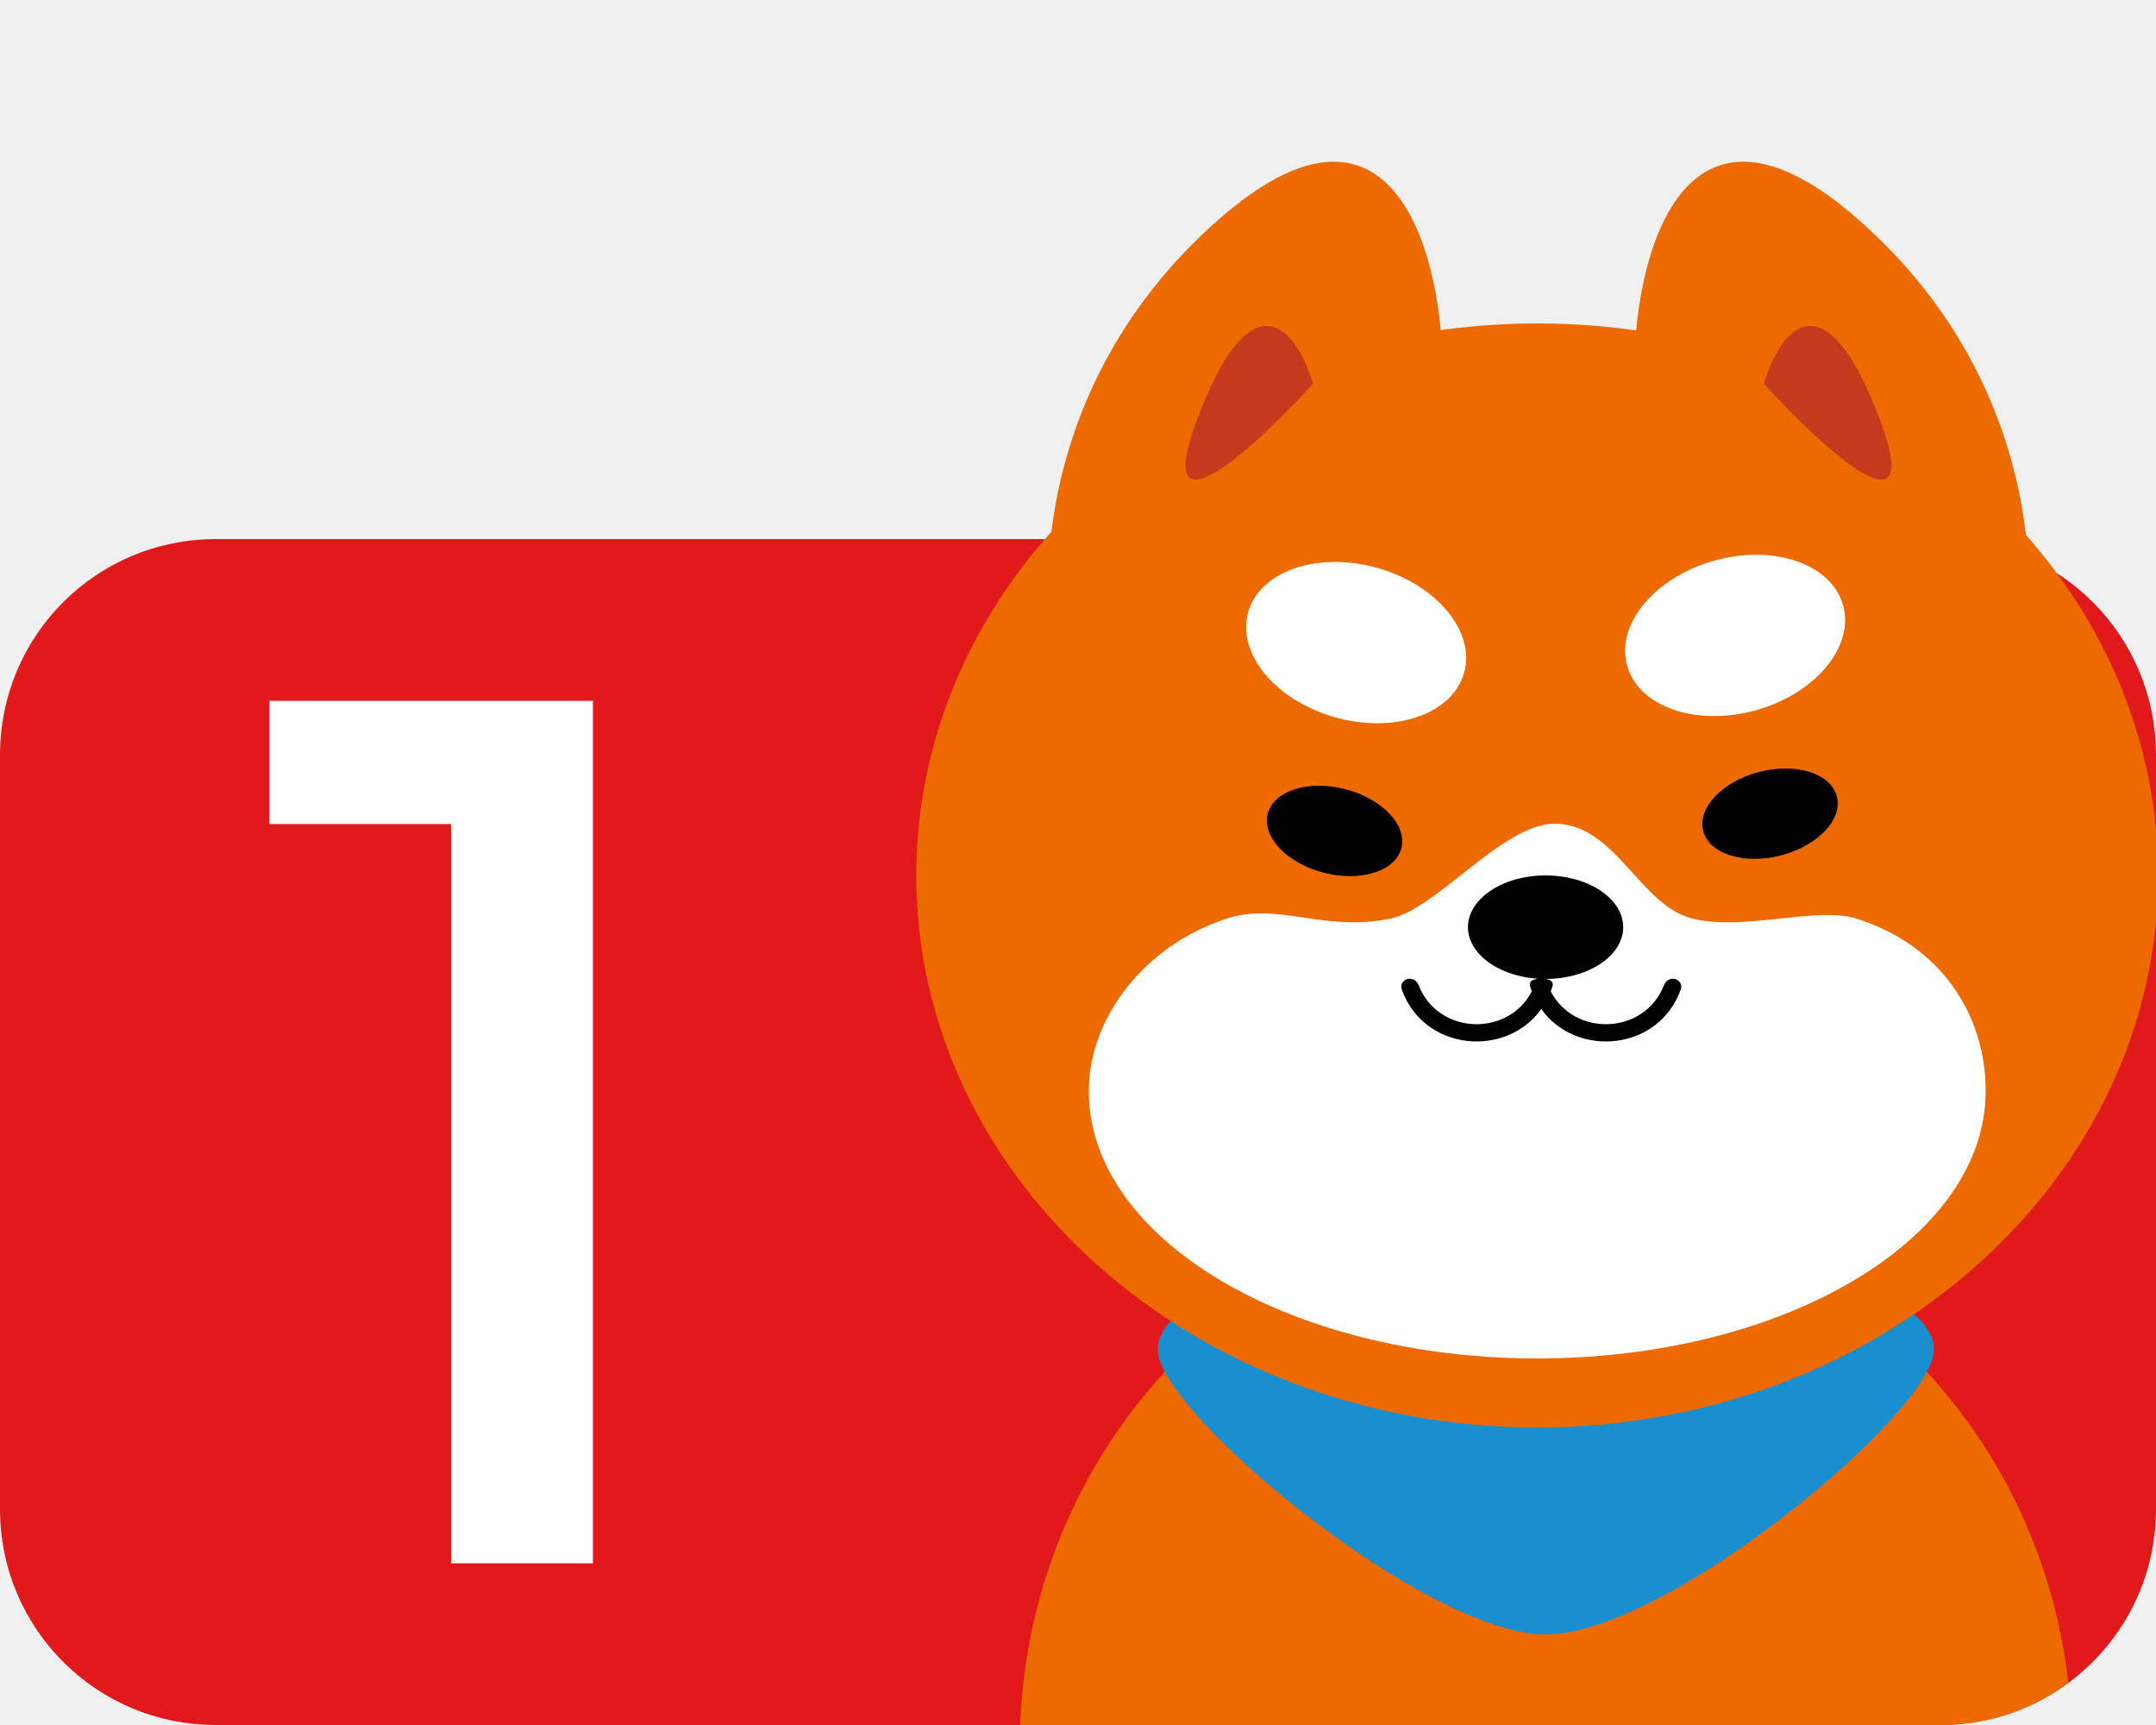
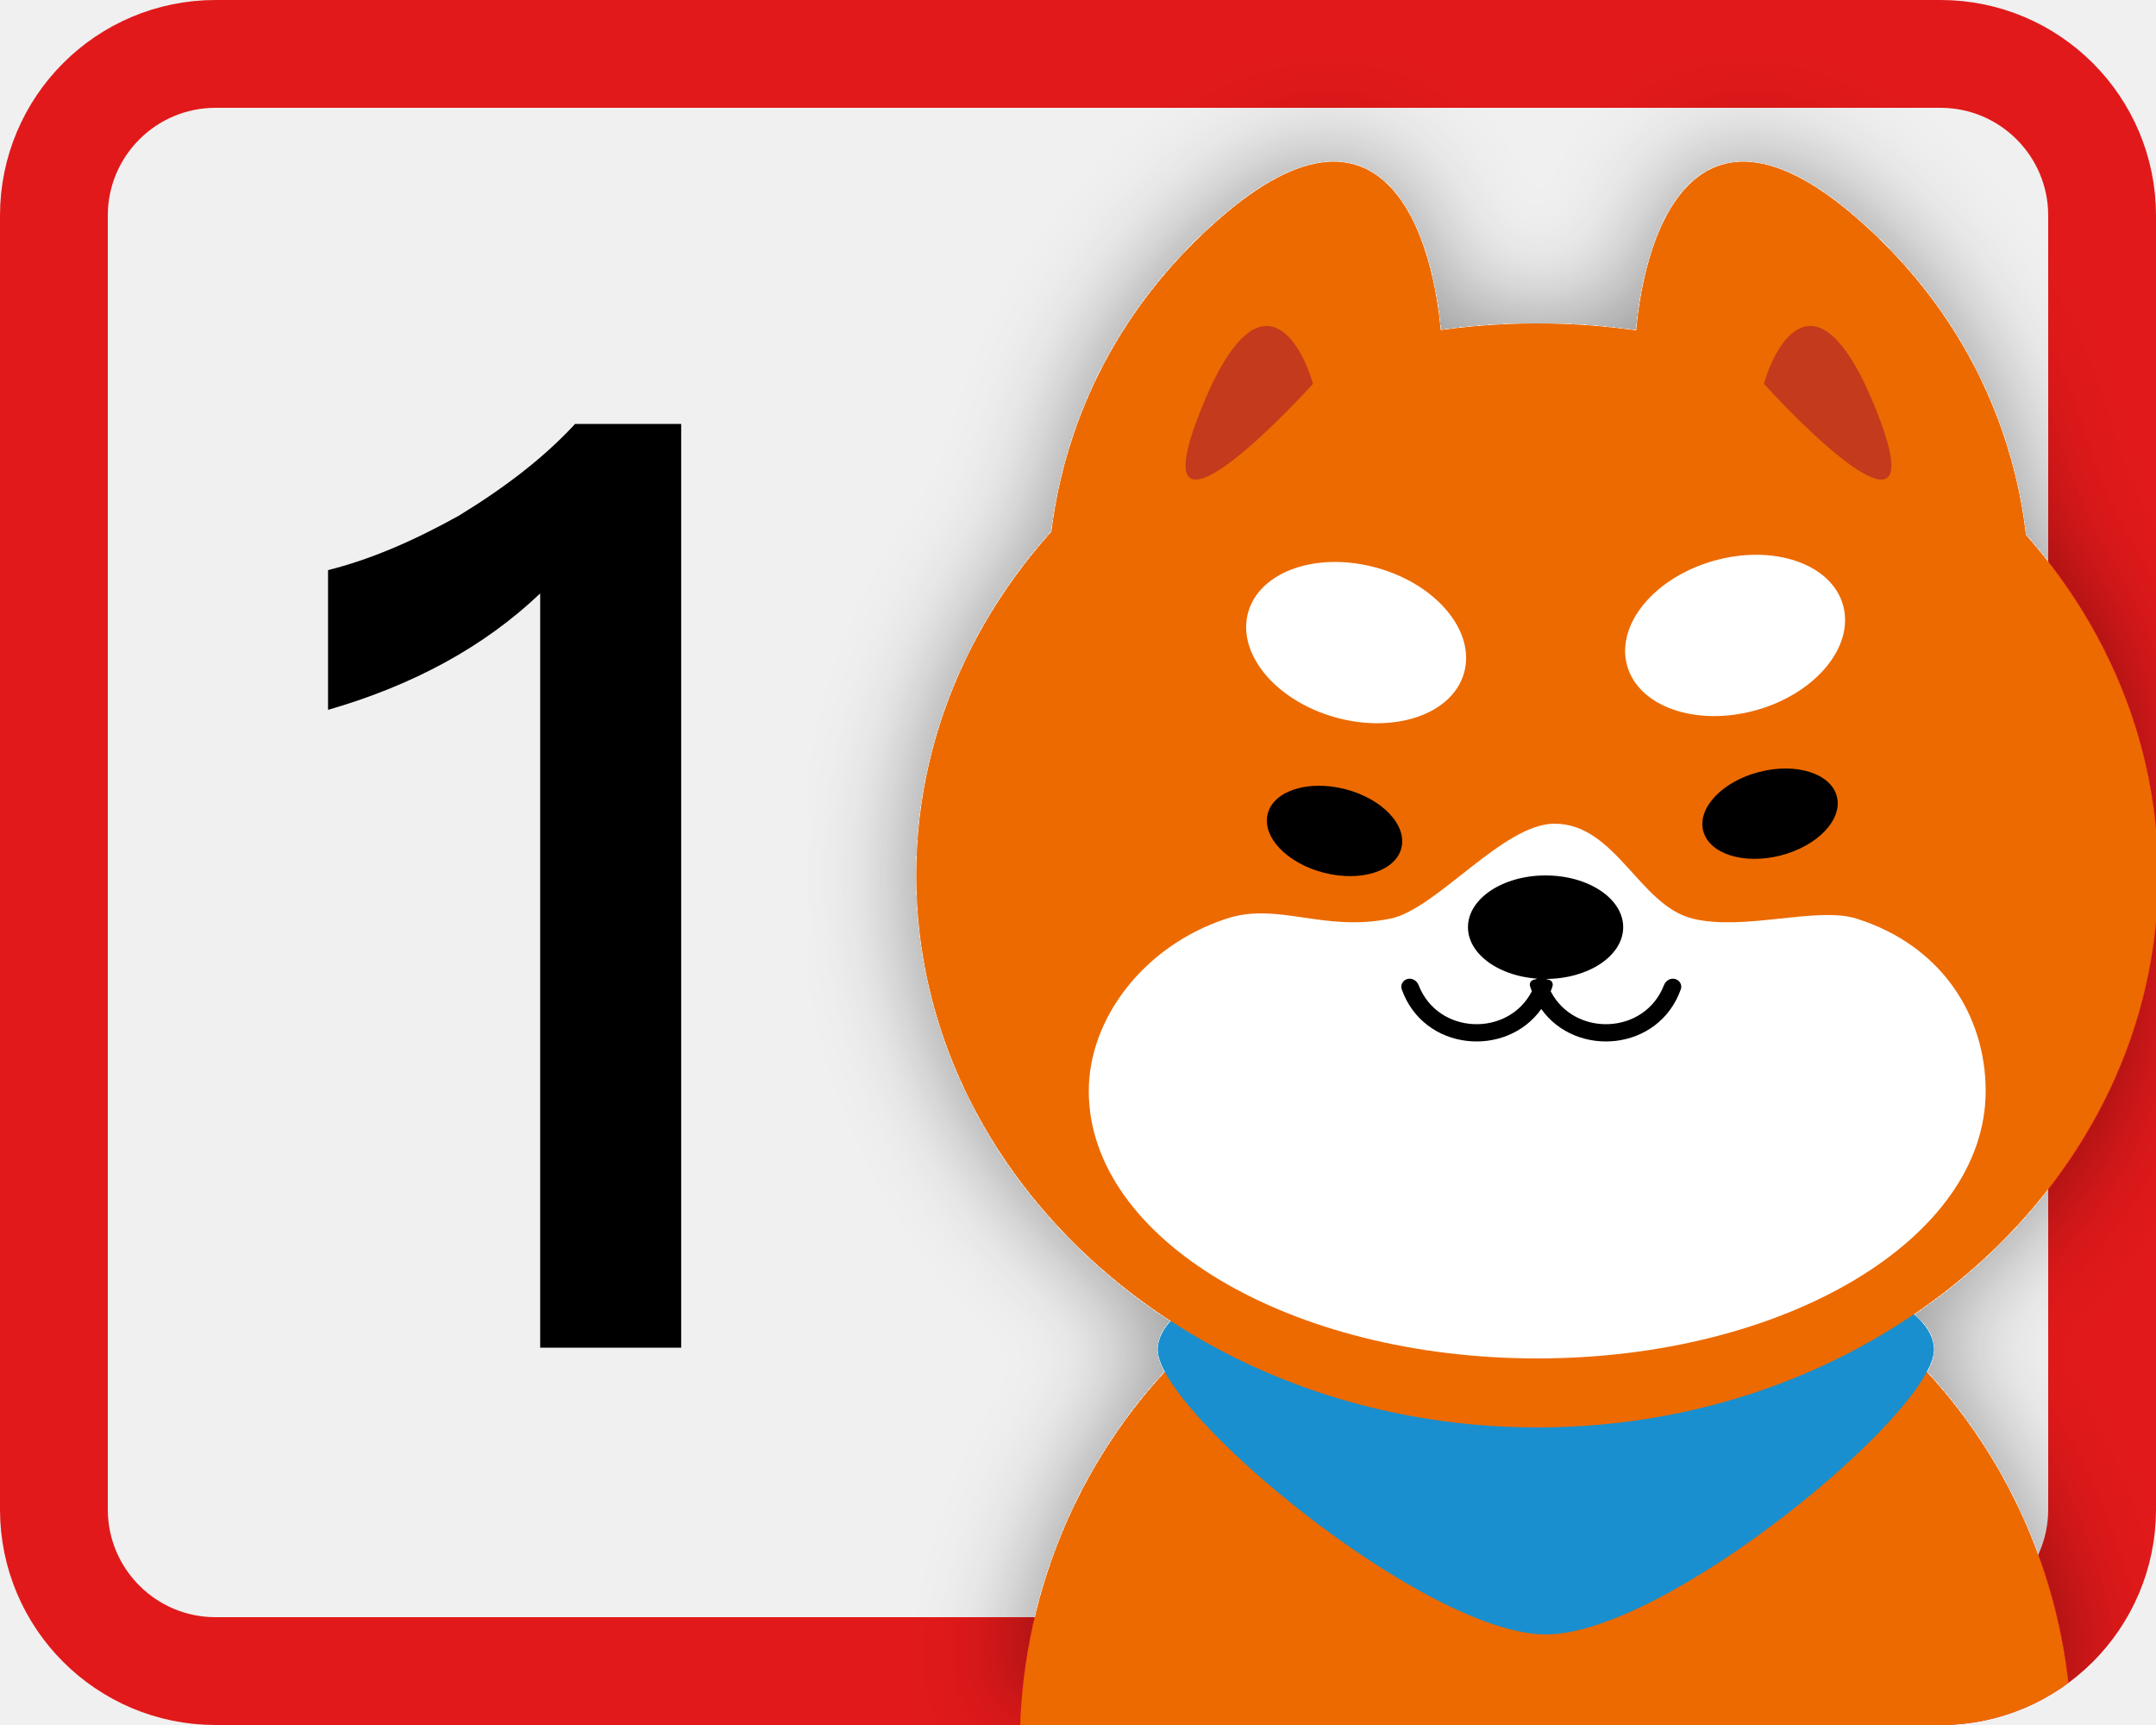
<svg xmlns="http://www.w3.org/2000/svg" width="40" height="32" viewBox="0 0 40 32" fill="none">
-   <g clip-path="url(#clip0_7726_3256)">
-     <path d="M4 11H36C37.657 11 39 12.343 39 14V28C39 29.657 37.657 31 36 31H4C2.343 31 1 29.657 1 28V14C1 12.343 2.343 11 4 11Z" fill="#E1191A" stroke="#E1191A" stroke-width="2" />
-     <path d="M5 13H11V29H8.368V14.097L9.528 15.286H5V13Z" fill="white" />
-     <path d="M28.68 42.48C34.07 42.48 38.44 37.967 38.44 32.4C38.44 26.833 34.07 22.32 28.68 22.32C23.29 22.32 18.92 26.833 18.92 32.4C18.92 37.967 23.29 42.48 28.68 42.48Z" fill="#EC6A00" />
-     <path d="M35.88 25.04C35.88 26.189 30.92 30.32 28.68 30.32C26.44 30.32 21.48 26.189 21.48 25.04C21.48 23.891 24.703 22.96 28.68 22.96C32.656 22.96 35.88 23.891 35.88 25.04Z" fill="#198FCF" />
-     <path d="M28.52 26.48C34.882 26.48 40.04 21.895 40.04 16.24C40.04 10.585 34.882 6 28.52 6C22.158 6 17 10.585 17 16.24C17 21.895 22.158 26.48 28.52 26.48Z" fill="#EC6A00" />
-     <path d="M22.6 4.08C25.8 1.264 26.707 4.614 26.76 6.64L19.56 12.08C19.24 10.587 19.4 6.896 22.6 4.08Z" fill="#EC6A00" />
-     <path d="M24.36 7.12C24.093 6.213 23.304 5.04 22.28 7.6C21.256 10.16 23.24 8.347 24.36 7.12Z" fill="#C33A1D" />
-     <path d="M34.486 4.08C31.286 1.264 30.379 4.614 30.326 6.64L37.526 12.08C37.846 10.587 37.686 6.896 34.486 4.08Z" fill="#EC6A00" />
-     <path d="M32.726 7.12C32.992 6.213 33.782 5.04 34.806 7.6C35.83 10.16 33.846 8.347 32.726 7.12Z" fill="#C33A1D" />
-     <path d="M24.772 13.307C25.878 13.617 26.949 13.247 27.163 12.481C27.378 11.715 26.655 10.843 25.548 10.534C24.442 10.224 23.372 10.594 23.157 11.359C22.943 12.125 23.666 12.997 24.772 13.307Z" fill="white" />
-     <path d="M32.58 13.175C31.473 13.484 30.403 13.114 30.188 12.349C29.974 11.583 30.697 10.711 31.803 10.401C32.909 10.091 33.98 10.461 34.194 11.227C34.409 11.993 33.686 12.865 32.58 13.175Z" fill="white" />
-     <path d="M24.559 16.189C25.244 16.366 25.888 16.162 25.999 15.734C26.109 15.306 25.643 14.816 24.959 14.64C24.274 14.463 23.63 14.667 23.52 15.095C23.409 15.523 23.875 16.013 24.559 16.189Z" fill="black" />
-     <path d="M33.039 15.869C32.354 16.045 31.71 15.842 31.6 15.414C31.489 14.986 31.955 14.496 32.639 14.32C33.324 14.143 33.968 14.347 34.079 14.775C34.189 15.203 33.724 15.692 33.039 15.869Z" fill="black" />
-     <path d="M28.68 18.8C29.475 18.8 30.12 18.371 30.12 17.84C30.12 17.31 29.475 16.88 28.68 16.88C27.885 16.88 27.24 17.31 27.24 17.84C27.24 18.371 27.885 18.8 28.68 18.8Z" fill="#D9D9D9" />
-     <path d="M36.84 20.24C36.84 22.98 33.115 25.2 28.52 25.2C23.925 25.2 20.2 22.98 20.2 20.24C20.2 18.899 21.215 17.545 22.76 17.04C23.716 16.728 24.554 17.297 25.8 17.04C26.652 16.865 27.887 15.28 28.84 15.28C29.974 15.28 30.415 16.795 31.4 17.04C32.357 17.278 33.703 16.809 34.44 17.04C36.018 17.535 36.84 18.834 36.84 20.24Z" fill="white" />
-     <path d="M28.675 18.16C29.47 18.16 30.115 17.73 30.115 17.2C30.115 16.67 29.47 16.24 28.675 16.24C27.88 16.24 27.235 16.67 27.235 17.2C27.235 17.73 27.88 18.16 28.675 18.16Z" fill="black" />
-     <path fill-rule="evenodd" clip-rule="evenodd" d="M28.77 18.389C28.783 18.358 28.794 18.326 28.804 18.293C28.82 18.241 28.788 18.188 28.736 18.175L28.696 18.165C28.687 18.163 28.68 18.156 28.677 18.147C28.673 18.133 28.659 18.124 28.645 18.128L28.61 18.136C28.6 18.139 28.59 18.139 28.58 18.136L28.546 18.128C28.532 18.124 28.517 18.133 28.513 18.147C28.511 18.156 28.504 18.163 28.494 18.165L28.454 18.175C28.402 18.188 28.37 18.241 28.386 18.293C28.397 18.326 28.408 18.358 28.42 18.389C27.983 19.24 26.678 19.201 26.319 18.274C26.287 18.192 26.201 18.139 26.115 18.16C26.029 18.181 25.977 18.269 26.006 18.352C26.416 19.506 27.948 19.628 28.595 18.718C29.242 19.628 30.774 19.506 31.184 18.352C31.214 18.269 31.161 18.181 31.075 18.16C30.989 18.139 30.904 18.192 30.872 18.274C30.513 19.201 29.208 19.24 28.77 18.389Z" fill="black" />
+   <g clip-path="url(#clip0_7730_4101)">
+     <path d="M4 1H36C37.657 1 39 2.343 39 4V28C39 29.657 37.657 31 36 31H4C2.343 31 1 29.657 1 28V4C1 2.343 2.343 1 4 1Z" stroke="#E1191A" stroke-width="2" />
+     <g filter="url(#filter0_d_7730_4101)">
+       <path d="M28.68 42.48C34.07 42.48 38.44 37.967 38.44 32.4C38.44 26.833 34.07 22.32 28.68 22.32C23.29 22.32 18.92 26.833 18.92 32.4C18.92 37.967 23.29 42.48 28.68 42.48Z" fill="#EC6A00" />
+       <path d="M35.88 25.04C35.88 26.189 30.92 30.32 28.68 30.32C26.44 30.32 21.48 26.189 21.48 25.04C21.48 23.891 24.703 22.96 28.68 22.96C32.656 22.96 35.88 23.891 35.88 25.04Z" fill="#198FCF" />
+       <path d="M28.52 26.48C34.882 26.48 40.04 21.895 40.04 16.24C40.04 10.585 34.882 6 28.52 6C22.158 6 17 10.585 17 16.24C17 21.895 22.158 26.48 28.52 26.48Z" fill="#EC6A00" />
+       <path d="M22.6 4.08C25.8 1.264 26.707 4.614 26.76 6.64L19.56 12.08C19.24 10.587 19.4 6.896 22.6 4.08Z" fill="#EC6A00" />
+       <path d="M24.36 7.12C24.093 6.213 23.304 5.04 22.28 7.6C21.256 10.16 23.24 8.347 24.36 7.12Z" fill="#C33A1D" />
+       <path d="M34.486 4.08C31.286 1.264 30.379 4.614 30.326 6.64L37.526 12.08C37.846 10.587 37.686 6.896 34.486 4.08Z" fill="#EC6A00" />
+       <path d="M32.726 7.12C32.992 6.213 33.782 5.04 34.806 7.6C35.83 10.16 33.846 8.347 32.726 7.12Z" fill="#C33A1D" />
+       <path d="M24.772 13.307C25.878 13.617 26.949 13.247 27.163 12.481C27.378 11.715 26.655 10.843 25.548 10.534C24.442 10.224 23.372 10.594 23.157 11.359C22.943 12.125 23.666 12.997 24.772 13.307Z" fill="white" />
+       <path d="M32.58 13.175C31.473 13.484 30.403 13.114 30.188 12.349C29.974 11.583 30.697 10.711 31.803 10.401C32.909 10.091 33.98 10.461 34.194 11.227C34.409 11.993 33.686 12.865 32.58 13.175Z" fill="white" />
+       <path d="M24.559 16.189C25.244 16.366 25.888 16.162 25.999 15.734C26.109 15.306 25.643 14.816 24.959 14.64C24.274 14.463 23.63 14.667 23.52 15.095C23.409 15.523 23.875 16.013 24.559 16.189Z" fill="black" />
+       <path d="M33.039 15.869C32.354 16.045 31.71 15.842 31.6 15.414C31.489 14.986 31.955 14.496 32.639 14.32C33.324 14.143 33.968 14.347 34.079 14.775C34.189 15.203 33.724 15.692 33.039 15.869Z" fill="black" />
+       <path d="M28.68 18.8C29.475 18.8 30.12 18.371 30.12 17.84C30.12 17.31 29.475 16.88 28.68 16.88C27.885 16.88 27.24 17.31 27.24 17.84C27.24 18.371 27.885 18.8 28.68 18.8Z" fill="#D9D9D9" />
+       <path d="M36.84 20.24C36.84 22.98 33.115 25.2 28.52 25.2C23.925 25.2 20.2 22.98 20.2 20.24C20.2 18.899 21.215 17.545 22.76 17.04C23.716 16.728 24.554 17.297 25.8 17.04C26.652 16.865 27.887 15.28 28.84 15.28C29.974 15.28 30.415 16.795 31.4 17.04C32.357 17.278 33.703 16.809 34.44 17.04C36.018 17.535 36.84 18.834 36.84 20.24Z" fill="white" />
+       <path d="M28.675 18.16C29.47 18.16 30.115 17.73 30.115 17.2C30.115 16.67 29.47 16.24 28.675 16.24C27.88 16.24 27.235 16.67 27.235 17.2C27.235 17.73 27.88 18.16 28.675 18.16Z" fill="black" />
+       <path fill-rule="evenodd" clip-rule="evenodd" d="M28.77 18.389C28.783 18.358 28.794 18.326 28.804 18.293C28.82 18.241 28.788 18.188 28.736 18.175L28.696 18.165C28.687 18.163 28.68 18.156 28.677 18.147C28.673 18.133 28.659 18.124 28.645 18.128L28.61 18.136C28.6 18.139 28.59 18.139 28.58 18.136L28.546 18.128C28.532 18.124 28.517 18.133 28.513 18.147C28.511 18.156 28.504 18.163 28.494 18.165L28.454 18.175C28.402 18.188 28.37 18.241 28.386 18.293C28.397 18.326 28.408 18.358 28.42 18.389C27.983 19.24 26.678 19.201 26.319 18.274C26.287 18.192 26.201 18.139 26.115 18.16C26.029 18.181 25.977 18.269 26.006 18.352C26.416 19.506 27.948 19.628 28.595 18.718C29.242 19.628 30.774 19.506 31.184 18.352C31.214 18.269 31.161 18.181 31.075 18.16C30.989 18.139 30.904 18.192 30.872 18.274C30.513 19.201 29.208 19.24 28.77 18.389Z" fill="black" />
+     </g>
+     <path d="M10.67 7.864H12.638V25H10.022V11.008C8.99 11.992 7.67 12.712 6.086 13.168V10.576C6.854 10.384 7.646 10.048 8.51 9.568C9.374 9.04 10.094 8.488 10.67 7.864Z" fill="black" />
  </g>
  <defs>
-     <clipPath id="clip0_7726_3256">
+     <filter id="filter0_d_7730_4101" x="15" y="1" width="27.04" height="43.48" filterUnits="userSpaceOnUse" color-interpolation-filters="sRGB">
+       <feFlood flood-opacity="0" result="BackgroundImageFix" />
+       <feColorMatrix in="SourceAlpha" type="matrix" values="0 0 0 0 0 0 0 0 0 0 0 0 0 0 0 0 0 0 127 0" result="hardAlpha" />
+       <feOffset />
+       <feGaussianBlur stdDeviation="1" />
+       <feComposite in2="hardAlpha" operator="out" />
+       <feColorMatrix type="matrix" values="0 0 0 0 0 0 0 0 0 0 0 0 0 0 0 0 0 0 0.4 0" />
+       <feBlend mode="normal" in2="BackgroundImageFix" result="effect1_dropShadow_7730_4101" />
+       <feBlend mode="normal" in="SourceGraphic" in2="effect1_dropShadow_7730_4101" result="shape" />
+     </filter>
+     <clipPath id="clip0_7730_4101">
      <rect width="40" height="32" rx="4" fill="white" />
    </clipPath>
  </defs>
</svg>
